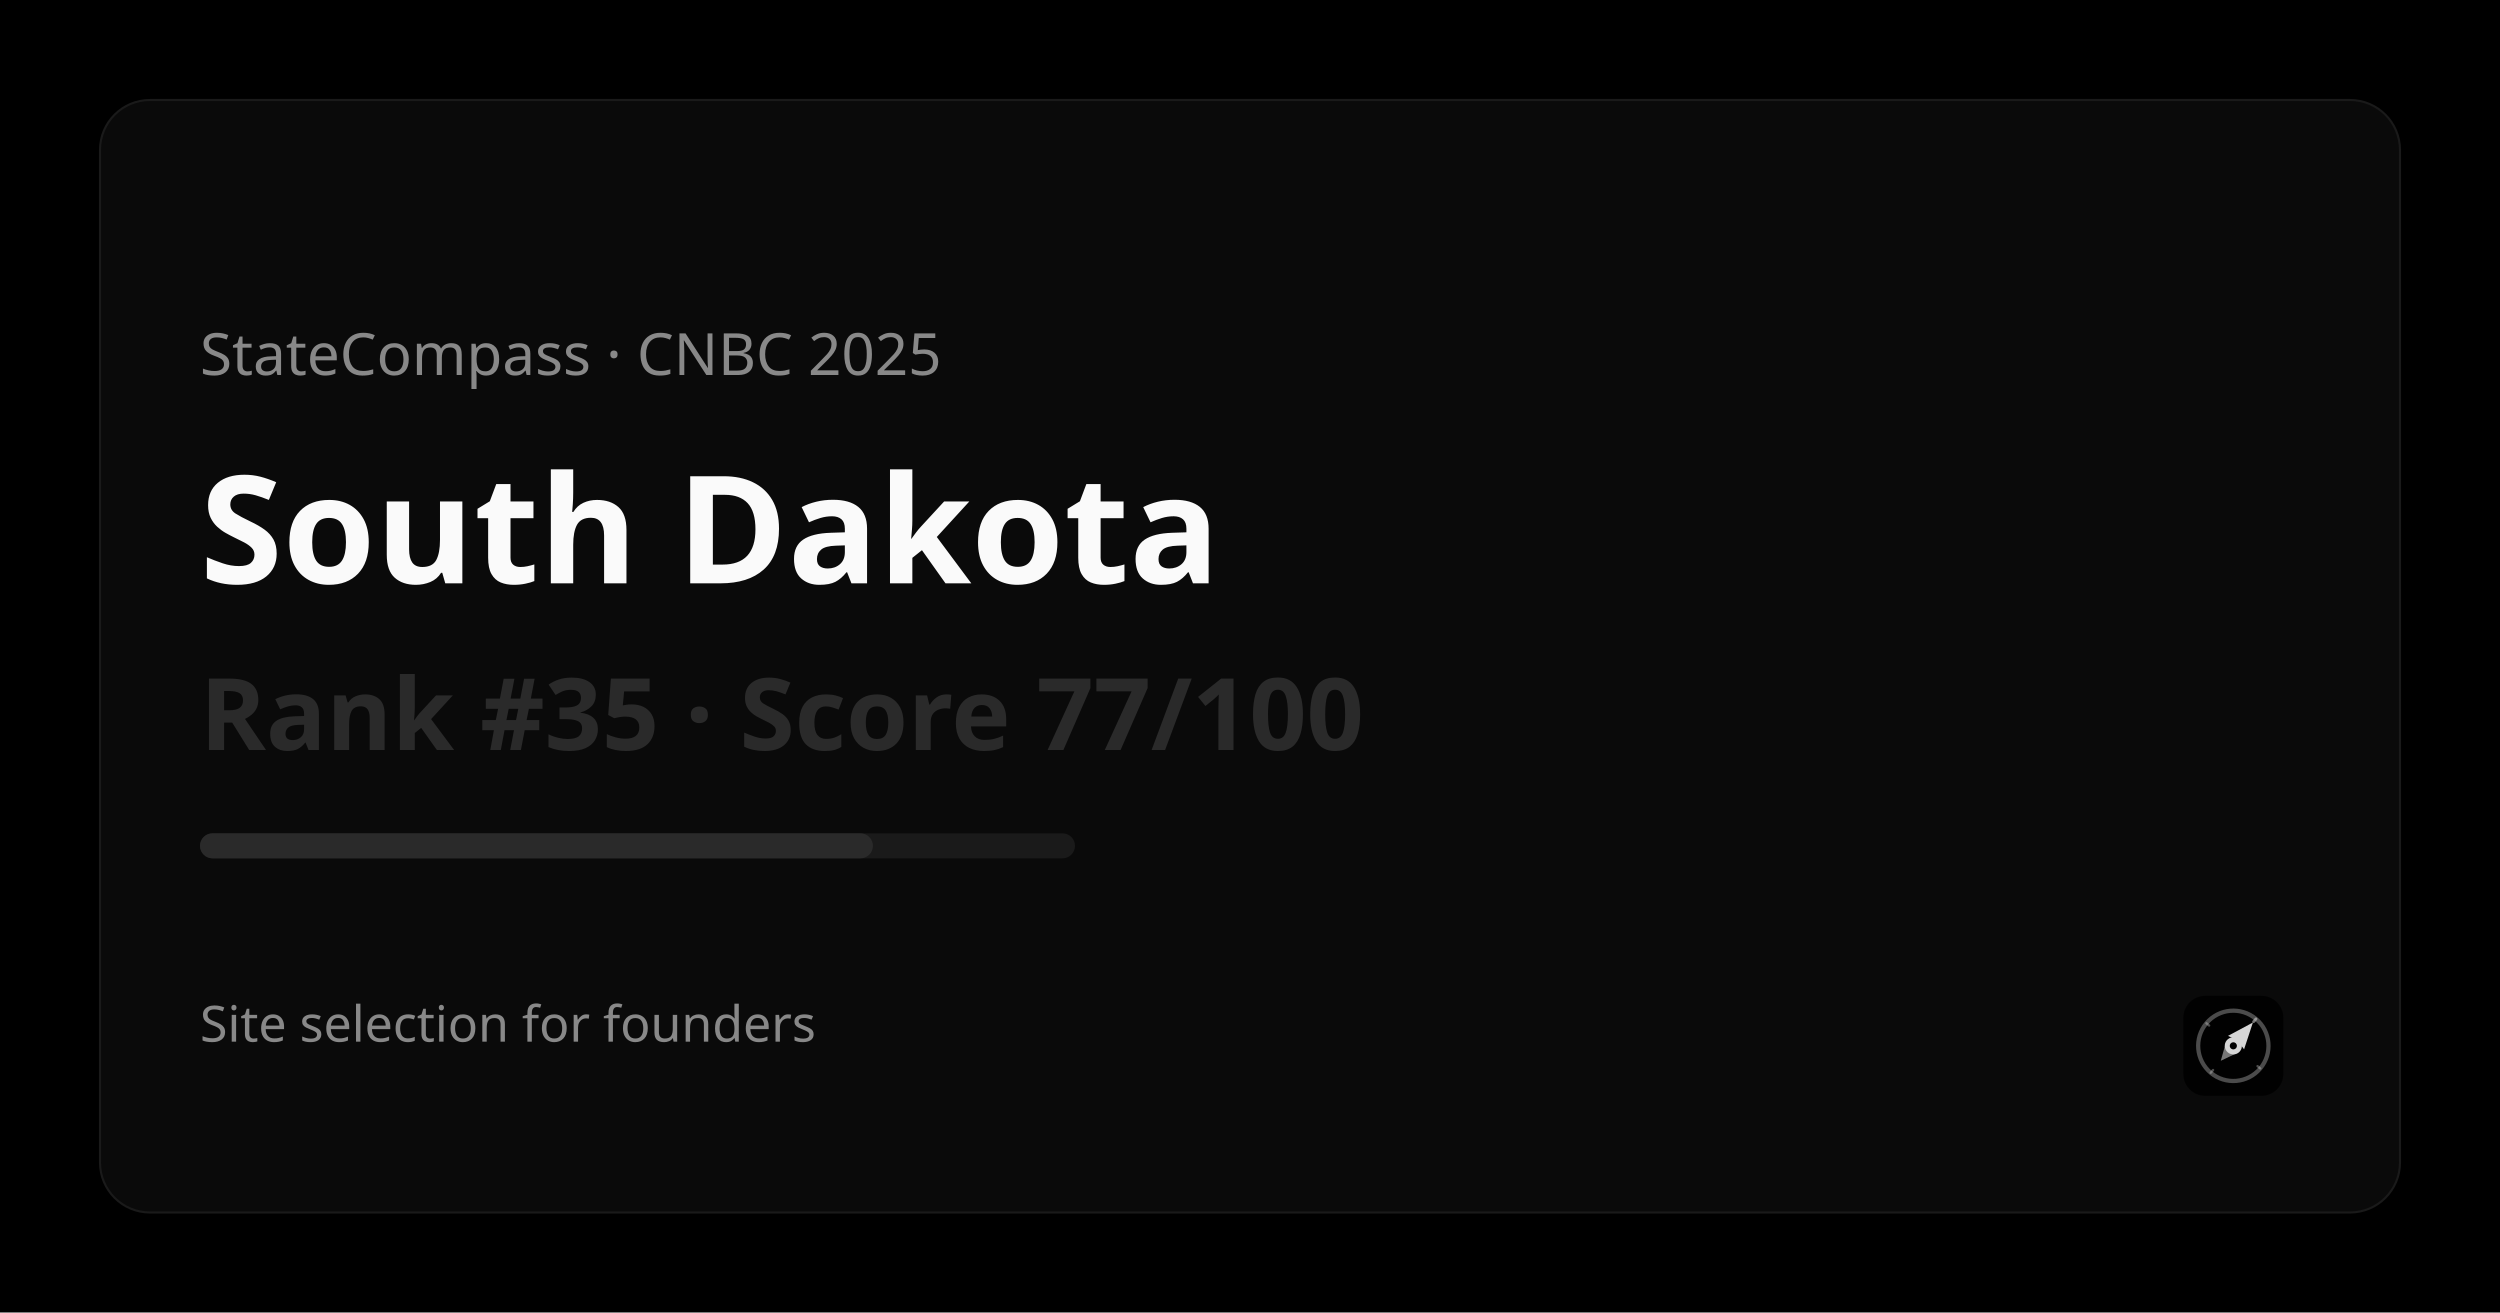
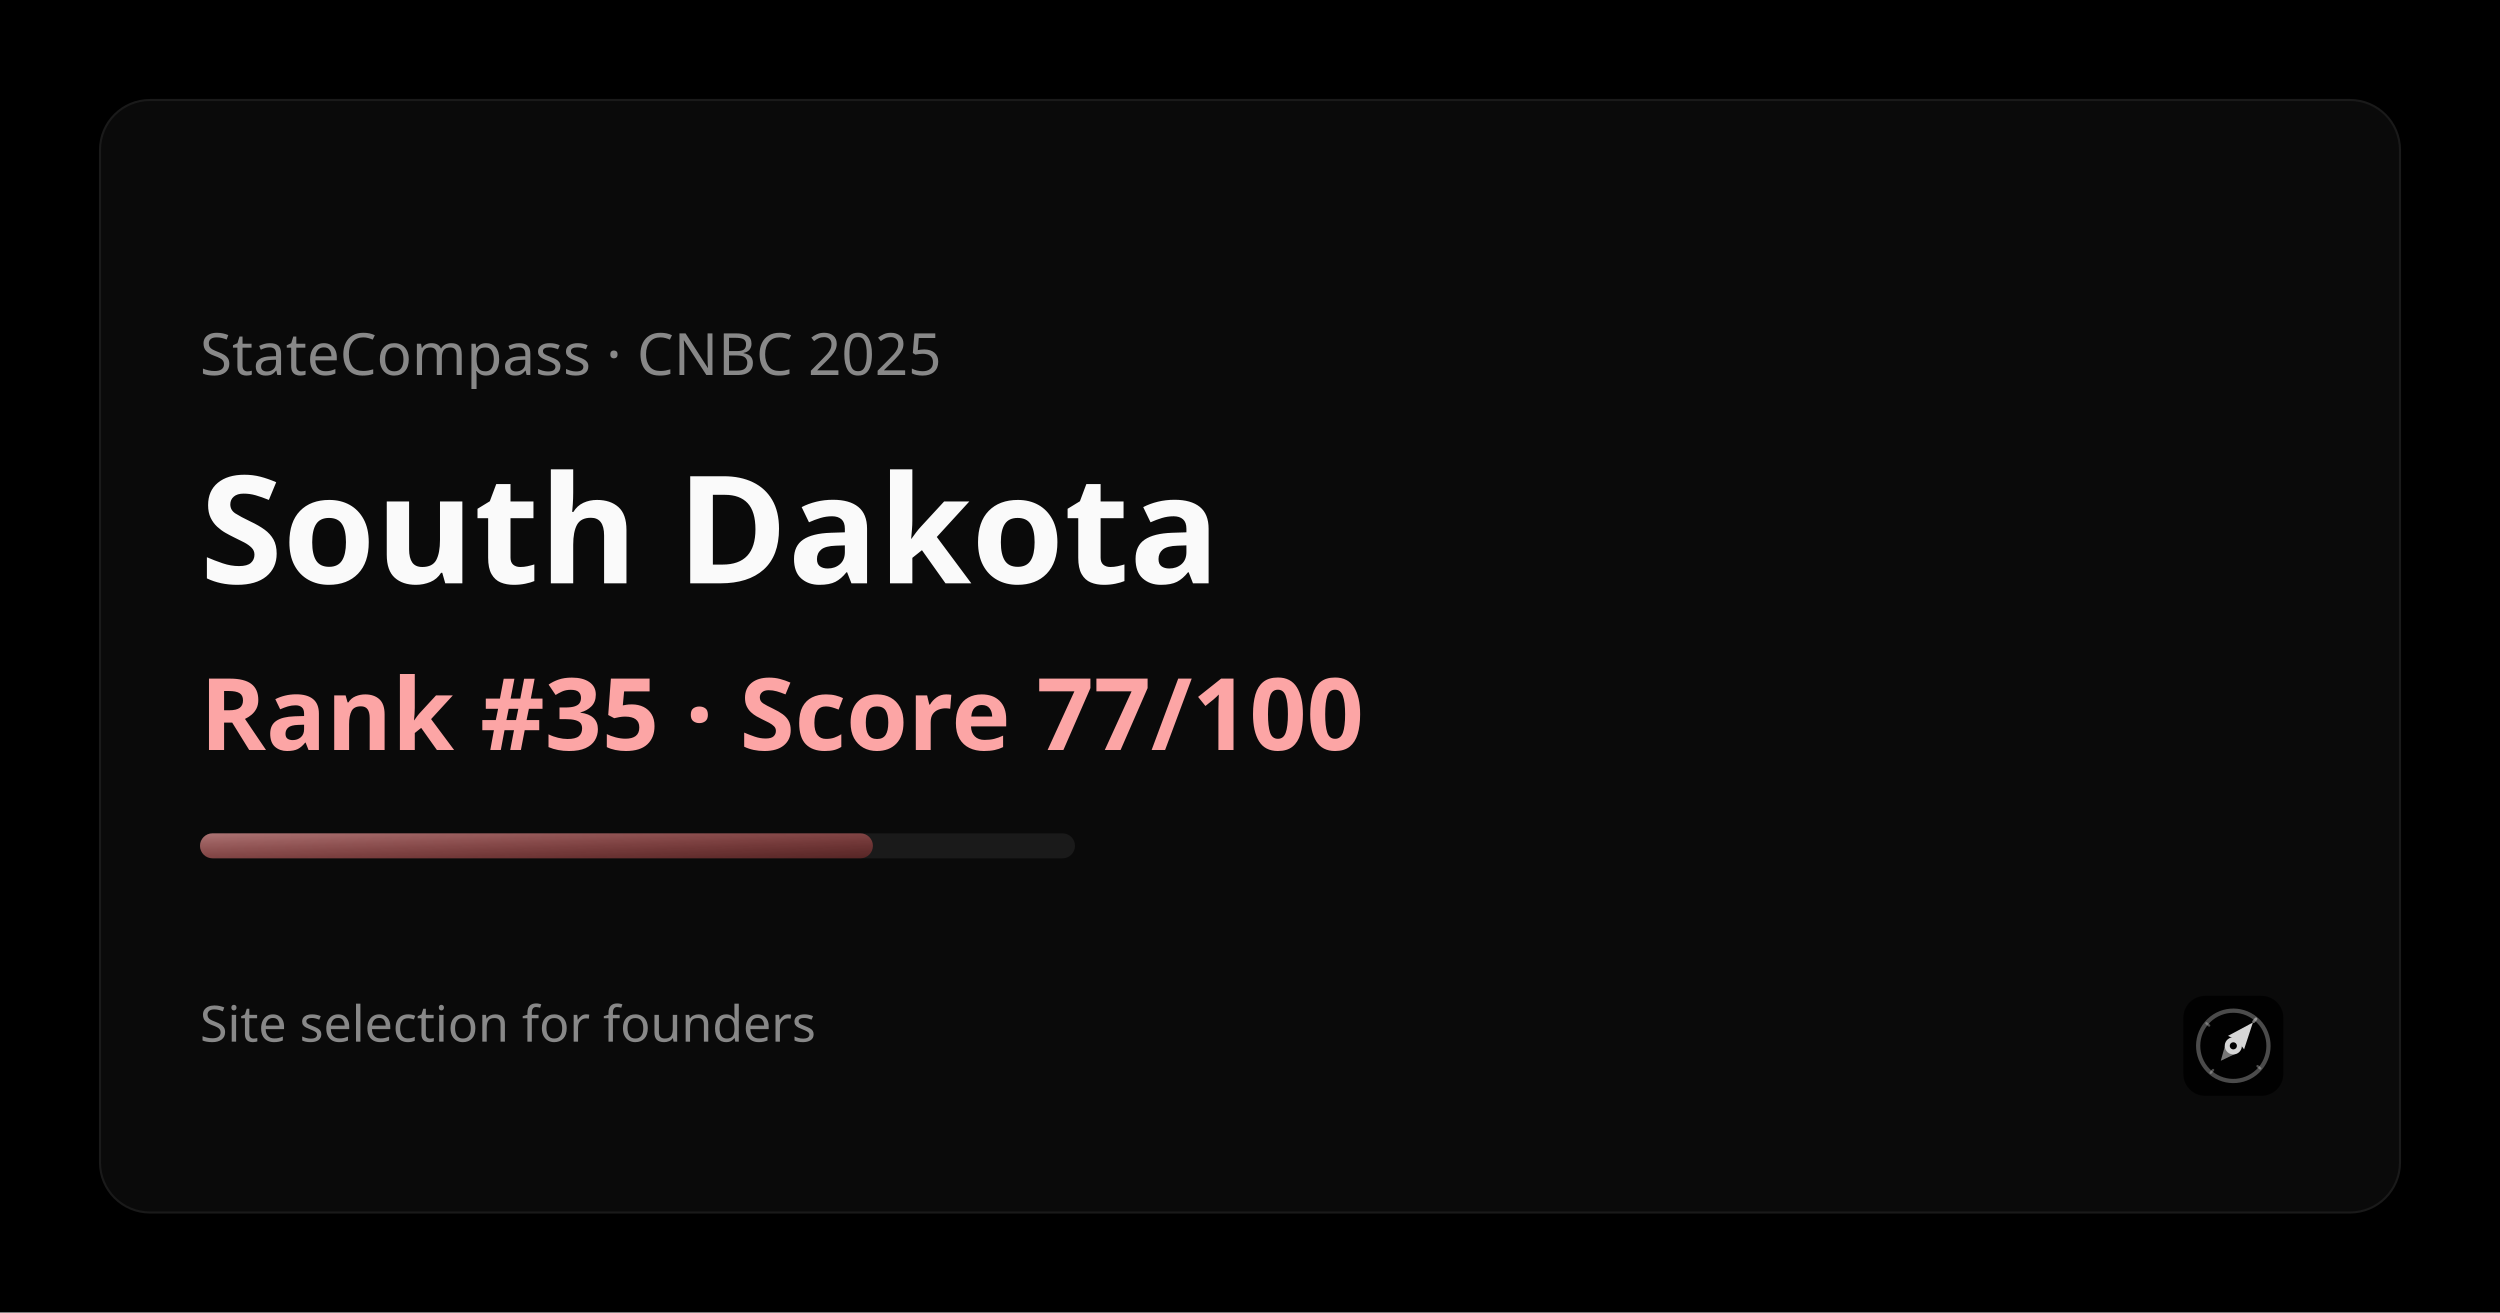
<svg xmlns="http://www.w3.org/2000/svg" width="1200" height="630" viewBox="0 0 1200 630">
+   <defs>
+     <linearGradient id="og-tier-red" x1="0%" y1="0%" x2="100%" y2="100%">
+       <stop offset="0%" stop-color="#fca5a5" stop-opacity="0.65" />
+       <stop offset="100%" stop-color="#ef4444" stop-opacity="0.28" />
+     </linearGradient>
+   </defs>
  <rect width="1200" height="630" fill="#000000" />
  <rect x="48" y="48" width="1104" height="534" rx="24" fill="#0a0a0a" stroke="#1a1a1a" />
  <text x="96" y="180" fill="#888888" font-family="system-ui,sans-serif" font-size="28">StateCompass · CNBC 2025</text>
  <text x="96" y="280" fill="#fafafa" font-family="system-ui,sans-serif" font-size="72" font-weight="700">South Dakota</text>
-   <text x="96" y="360" fill="#2a2a2a" font-family="system-ui,sans-serif" font-size="48" font-weight="600">Rank #35 · Score 77/100</text>
+   <text x="96" y="360" fill="#fca5a5" font-family="system-ui,sans-serif" font-size="48" font-weight="600">Rank #35 · Score 77/100</text>
  <rect x="96" y="400" width="420" height="12" rx="6" fill="#1a1a1a" />
-   <rect x="96" y="400" width="323" height="12" rx="6" fill="#2a2a2a" />
+   <rect x="96" y="400" width="323" height="12" rx="6" fill="url(#og-tier-red)" />
  <text x="96" y="500" fill="#888888" font-family="system-ui,sans-serif" font-size="24">Site selection for founders</text>
  <g transform="translate(1104, 534)" opacity="0.85">
    <g transform="translate(-56, -56)">
      <rect width="48" height="48" rx="10.5" fill="#000000" />
      <g transform="translate(24.00,24.00) rotate(40)">
        <circle cx="0" cy="0" r="16.88" fill="none" stroke="#fafafa" stroke-width="2.03" opacity="0.35" />
        <line x1="0" y1="-16.88" x2="0" y2="-15.15" stroke="#fafafa" stroke-width="1.35" stroke-linecap="round" opacity="0.55" />
        <line x1="16.88" y1="0" x2="15.15" y2="0" stroke="#fafafa" stroke-width="1.12" stroke-linecap="round" opacity="0.35" />
        <line x1="0" y1="16.88" x2="0" y2="15.15" stroke="#fafafa" stroke-width="1.12" stroke-linecap="round" opacity="0.35" />
        <line x1="-16.88" y1="0" x2="-15.15" y2="0" stroke="#fafafa" stroke-width="1.12" stroke-linecap="round" opacity="0.35" />
        <path d="M 0,-14.62 L -5.03,-2.03 L 0,-3.22 L 5.03,-2.03 Z" fill="#fafafa" />
        <path d="M 0,9.38 L -3.53,1.58 L 0,0.22 L 3.53,1.58 Z" fill="#8a8a8a" />
        <circle cx="0" cy="0" r="4.12" fill="#fafafa" />
        <circle cx="0" cy="0" r="1.72" fill="#000000" />
      </g>
    </g>
  </g>
</svg>
